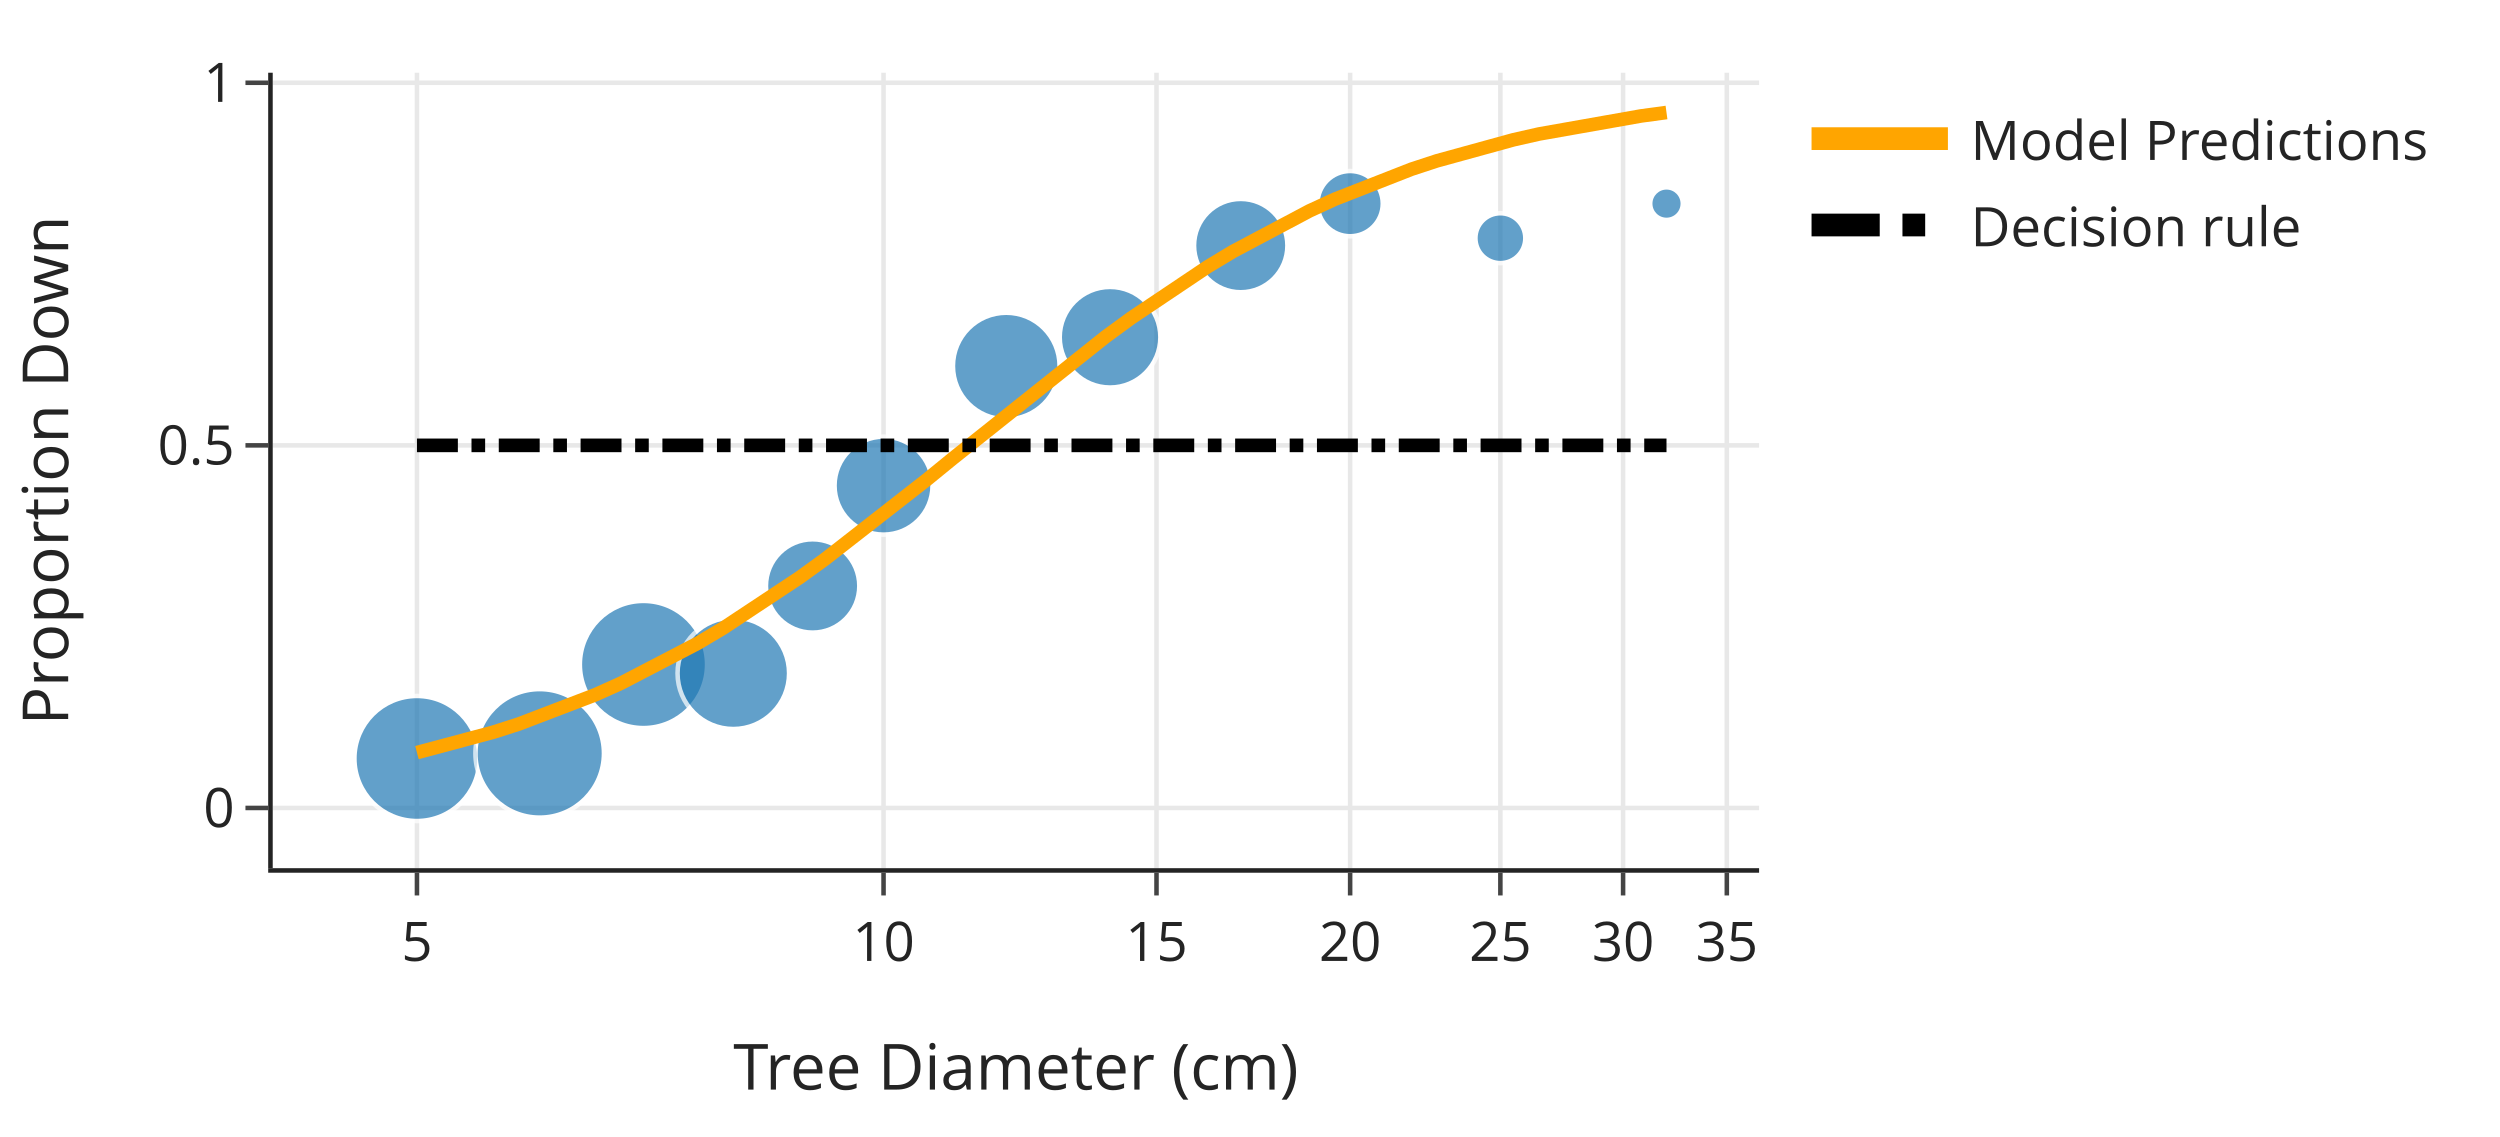
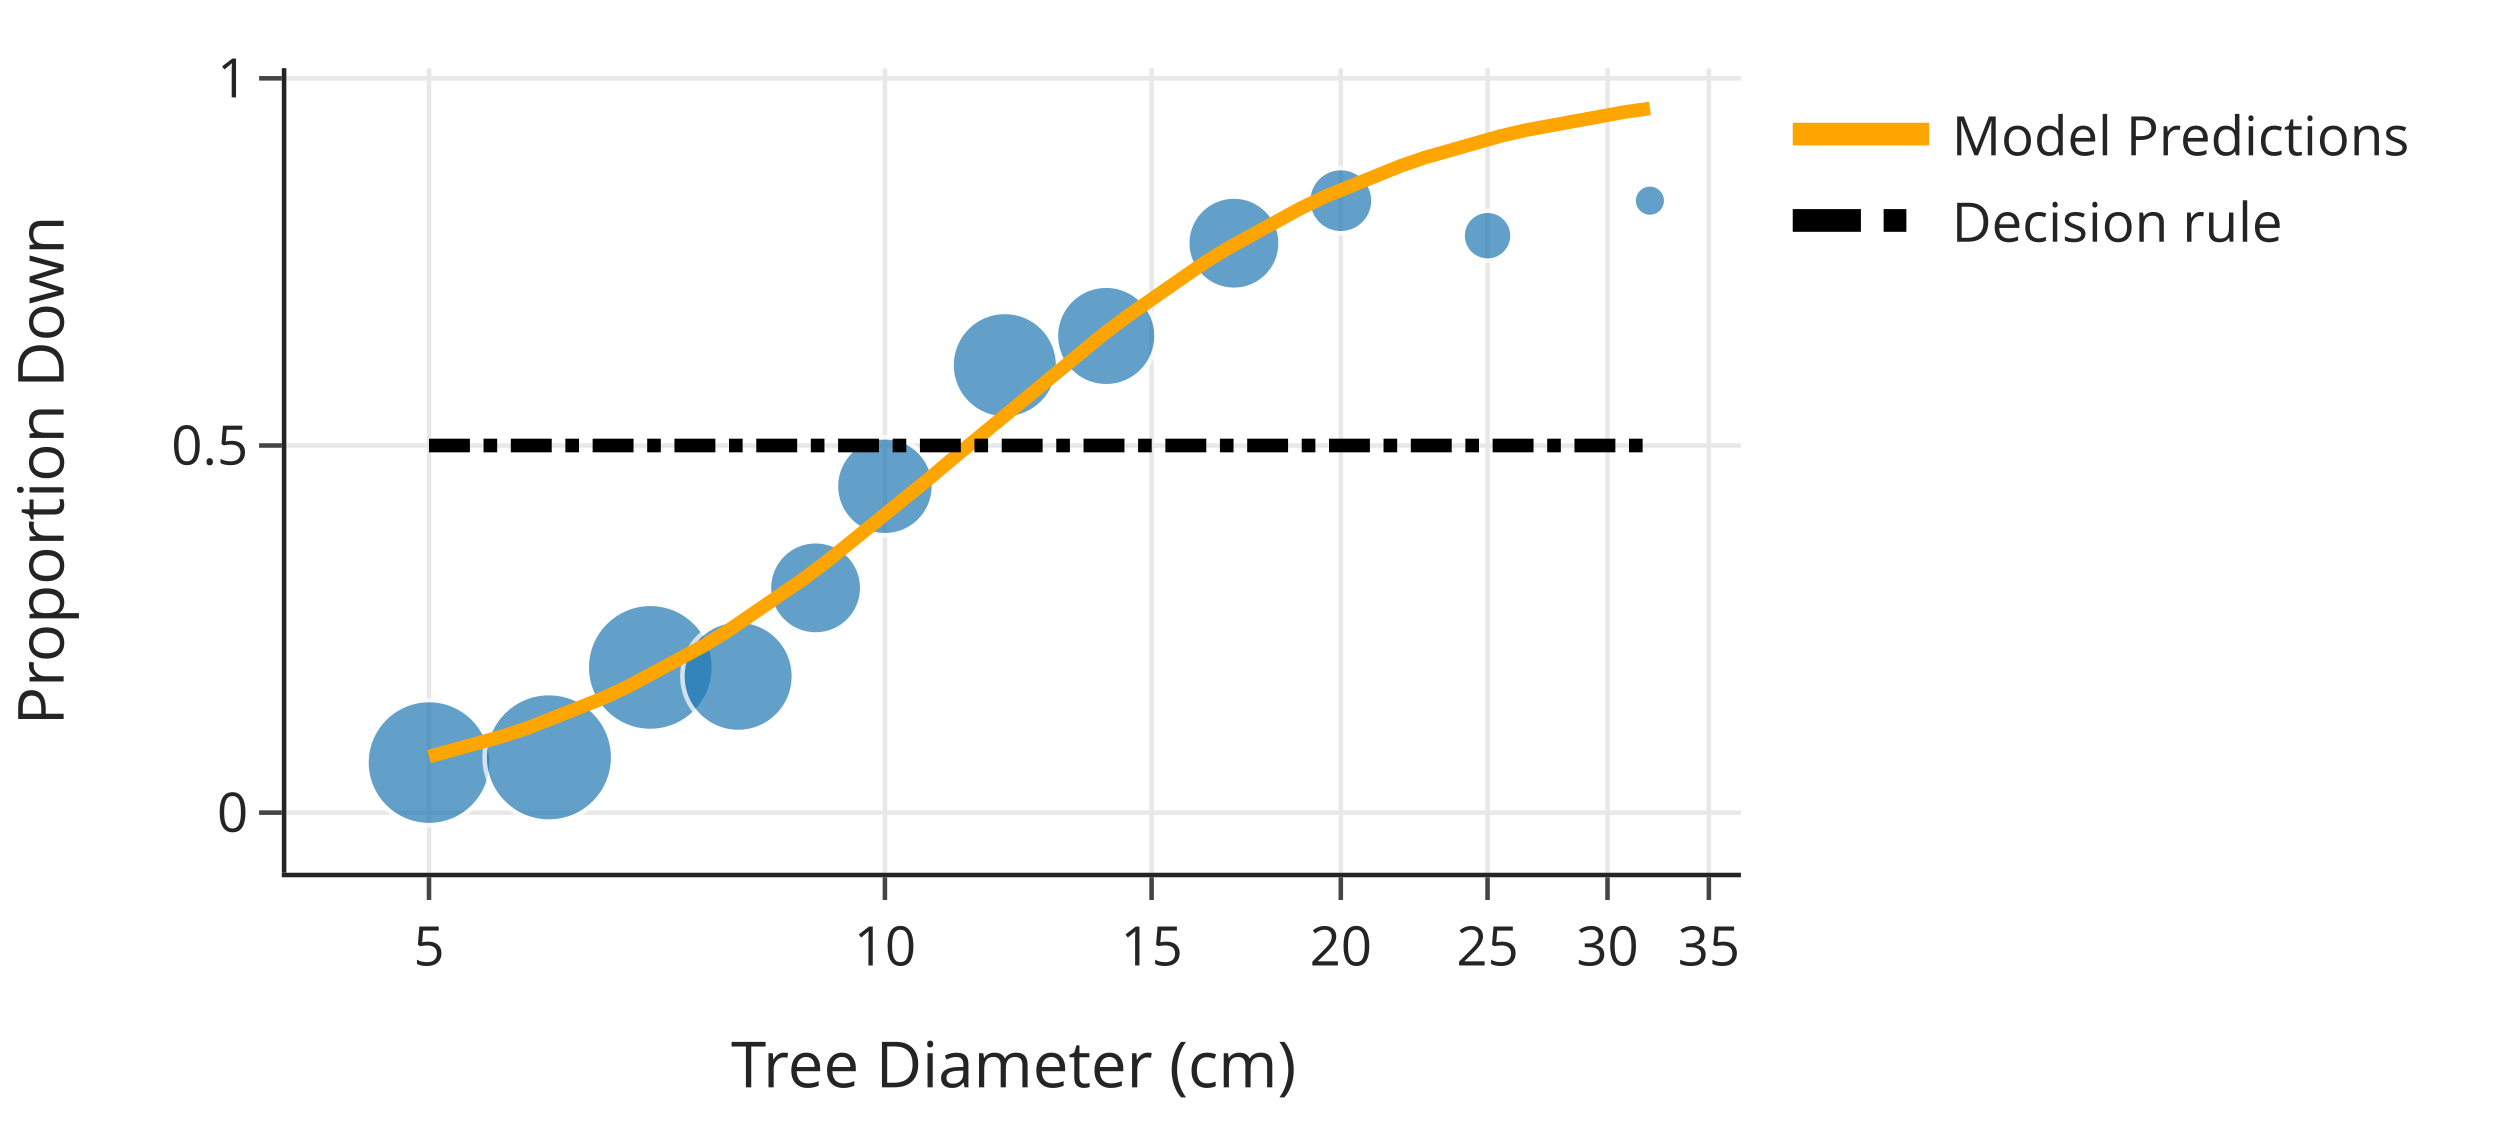
<svg xmlns="http://www.w3.org/2000/svg" class="main-svg" width="550" height="250" style="" viewBox="0 0 550 250">
  <rect x="0" y="0" width="550" height="250" style="fill: rgb(255, 255, 255); fill-opacity: 1;" />
-   <defs id="defs-3f88e9">
+   <defs id="defs-5506d3">
    <g class="clips">
-       <clipPath id="clip3f88e9xyplot" class="plotclip">
-         <rect width="327" height="175" />
-       </clipPath>
-       <clipPath class="axesclip" id="clip3f88e9x">
-         <rect x="60" y="0" width="327" height="250" />
-       </clipPath>
-       <clipPath class="axesclip" id="clip3f88e9y">
-         <rect x="0" y="16" width="550" height="175" />
-       </clipPath>
-       <clipPath class="axesclip" id="clip3f88e9xy">
-         <rect x="60" y="16" width="327" height="175" />
+       <clipPath id="clip5506d3xyplot" class="plotclip">
+         <rect width="320" height="177" />
+       </clipPath>
+       <clipPath class="axesclip" id="clip5506d3x">
+         <rect x="63" y="0" width="320" height="250" />
+       </clipPath>
+       <clipPath class="axesclip" id="clip5506d3y">
+         <rect x="0" y="15" width="550" height="177" />
+       </clipPath>
+       <clipPath class="axesclip" id="clip5506d3xy">
+         <rect x="63" y="15" width="320" height="177" />
      </clipPath>
    </g>
    <g class="gradients" />
    <g class="patterns" />
  </defs>
  <g class="bglayer" />
  <g class="layer-below">
    <g class="imagelayer" />
    <g class="shapelayer" />
  </g>
  <g class="cartesianlayer">
    <g class="subplot xy">
      <g class="layer-subplot">
        <g class="shapelayer" />
        <g class="imagelayer" />
      </g>
+       <g class="minor-gridlayer">
+         <g class="x" />
+         <g class="y" />
+       </g>
      <g class="gridlayer">
        <g class="x">
-           <path class="xgrid crisp" transform="translate(91.73,0)" d="M0,16v175" style="stroke: rgb(232, 232, 232); stroke-opacity: 1; stroke-width: 1px;" />
-           <path class="xgrid crisp" transform="translate(194.38,0)" d="M0,16v175" style="stroke: rgb(232, 232, 232); stroke-opacity: 1; stroke-width: 1px;" />
-           <path class="xgrid crisp" transform="translate(254.43,0)" d="M0,16v175" style="stroke: rgb(232, 232, 232); stroke-opacity: 1; stroke-width: 1px;" />
-           <path class="xgrid crisp" transform="translate(297.03,0)" d="M0,16v175" style="stroke: rgb(232, 232, 232); stroke-opacity: 1; stroke-width: 1px;" />
-           <path class="xgrid crisp" transform="translate(330.08,0)" d="M0,16v175" style="stroke: rgb(232, 232, 232); stroke-opacity: 1; stroke-width: 1px;" />
-           <path class="xgrid crisp" transform="translate(357.08,0)" d="M0,16v175" style="stroke: rgb(232, 232, 232); stroke-opacity: 1; stroke-width: 1px;" />
-           <path class="xgrid crisp" transform="translate(379.9,0)" d="M0,16v175" style="stroke: rgb(232, 232, 232); stroke-opacity: 1; stroke-width: 1px;" />
+           <path class="xgrid crisp" transform="translate(94.38,0)" d="M0,15v177" style="stroke: rgb(232, 232, 232); stroke-opacity: 1; stroke-width: 1px;" />
+           <path class="xgrid crisp" transform="translate(194.68,0)" d="M0,15v177" style="stroke: rgb(232, 232, 232); stroke-opacity: 1; stroke-width: 1px;" />
+           <path class="xgrid crisp" transform="translate(253.35,0)" d="M0,15v177" style="stroke: rgb(232, 232, 232); stroke-opacity: 1; stroke-width: 1px;" />
+           <path class="xgrid crisp" transform="translate(294.98,0)" d="M0,15v177" style="stroke: rgb(232, 232, 232); stroke-opacity: 1; stroke-width: 1px;" />
+           <path class="xgrid crisp" transform="translate(327.26,0)" d="M0,15v177" style="stroke: rgb(232, 232, 232); stroke-opacity: 1; stroke-width: 1px;" />
+           <path class="xgrid crisp" transform="translate(353.65,0)" d="M0,15v177" style="stroke: rgb(232, 232, 232); stroke-opacity: 1; stroke-width: 1px;" />
+           <path class="xgrid crisp" transform="translate(375.95,0)" d="M0,15v177" style="stroke: rgb(232, 232, 232); stroke-opacity: 1; stroke-width: 1px;" />
        </g>
        <g class="y">
-           <path class="ygrid crisp" transform="translate(0,177.75)" d="M60,0h327" style="stroke: rgb(232, 232, 232); stroke-opacity: 1; stroke-width: 1px;" />
-           <path class="ygrid crisp" transform="translate(0,97.98)" d="M60,0h327" style="stroke: rgb(232, 232, 232); stroke-opacity: 1; stroke-width: 1px;" />
-           <path class="ygrid crisp" transform="translate(0,18.21)" d="M60,0h327" style="stroke: rgb(232, 232, 232); stroke-opacity: 1; stroke-width: 1px;" />
+           <path class="ygrid crisp" transform="translate(0,178.78)" d="M63,0h320" style="stroke: rgb(232, 232, 232); stroke-opacity: 1; stroke-width: 1px;" />
+           <path class="ygrid crisp" transform="translate(0,98.01)" d="M63,0h320" style="stroke: rgb(232, 232, 232); stroke-opacity: 1; stroke-width: 1px;" />
+           <path class="ygrid crisp" transform="translate(0,17.23)" d="M63,0h320" style="stroke: rgb(232, 232, 232); stroke-opacity: 1; stroke-width: 1px;" />
        </g>
      </g>
      <g class="zerolinelayer" />
      <path class="xlines-below" />
      <path class="ylines-below" />
      <g class="overlines-below" />
      <g class="xaxislayer-below" />
      <g class="yaxislayer-below" />
      <g class="overaxes-below" />
-       <g class="plot" transform="translate(60,16)" clip-path="url(#clip3f88e9xyplot)">
+       <g class="plot" transform="translate(63,15)" clip-path="url(#clip5506d3xyplot)">
        <g class="scatterlayer mlayer">
-           <g class="trace scatter trace80fd23" style="stroke-miterlimit: 2; opacity: 1;">
+           <g class="trace scatter trace57c364" style="stroke-miterlimit: 2; opacity: 1;">
            <g class="fills" />
            <g class="errorbars" />
            <g class="lines" />
            <g class="points">
-               <path class="point" transform="translate(31.73,150.87)" d="M13.76,0A13.76,13.76 0 1,1 0,-13.76A13.76,13.76 0 0,1 13.76,0Z" style="opacity: 0.7; stroke-width: 1px; fill: rgb(31, 119, 180); fill-opacity: 1; stroke: rgb(255, 255, 255); stroke-opacity: 1;" />
-               <path class="point" transform="translate(58.73,149.74)" d="M14.14,0A14.14,14.14 0 1,1 0,-14.14A14.14,14.14 0 0,1 14.14,0Z" style="opacity: 0.7; stroke-width: 1px; fill: rgb(31, 119, 180); fill-opacity: 1; stroke: rgb(255, 255, 255); stroke-opacity: 1;" />
-               <path class="point" transform="translate(81.56,130.19)" d="M13.99,0A13.99,13.99 0 1,1 0,-13.99A13.99,13.99 0 0,1 13.99,0Z" style="opacity: 0.7; stroke-width: 1px; fill: rgb(31, 119, 180); fill-opacity: 1; stroke: rgb(255, 255, 255); stroke-opacity: 1;" />
-               <path class="point" transform="translate(101.33,132.12)" d="M12.27,0A12.27,12.27 0 1,1 0,-12.27A12.27,12.27 0 0,1 12.27,0Z" style="opacity: 0.7; stroke-width: 1px; fill: rgb(31, 119, 180); fill-opacity: 1; stroke: rgb(255, 255, 255); stroke-opacity: 1;" />
-               <path class="point" transform="translate(118.78,112.91)" d="M10.27,0A10.27,10.27 0 1,1 0,-10.27A10.27,10.27 0 0,1 10.27,0Z" style="opacity: 0.7; stroke-width: 1px; fill: rgb(31, 119, 180); fill-opacity: 1; stroke: rgb(255, 255, 255); stroke-opacity: 1;" />
-               <path class="point" transform="translate(134.38,90.84)" d="M10.78,0A10.78,10.78 0 1,1 0,-10.78A10.78,10.78 0 0,1 10.78,0Z" style="opacity: 0.7; stroke-width: 1px; fill: rgb(31, 119, 180); fill-opacity: 1; stroke: rgb(255, 255, 255); stroke-opacity: 1;" />
-               <path class="point" transform="translate(161.38,64.53)" d="M11.73,0A11.73,11.73 0 1,1 0,-11.73A11.73,11.73 0 0,1 11.73,0Z" style="opacity: 0.7; stroke-width: 1px; fill: rgb(31, 119, 180); fill-opacity: 1; stroke: rgb(255, 255, 255); stroke-opacity: 1;" />
-               <path class="point" transform="translate(184.21,58.19)" d="M11.07,0A11.07,11.07 0 1,1 0,-11.07A11.07,11.07 0 0,1 11.07,0Z" style="opacity: 0.7; stroke-width: 1px; fill: rgb(31, 119, 180); fill-opacity: 1; stroke: rgb(255, 255, 255); stroke-opacity: 1;" />
-               <path class="point" transform="translate(212.96,38.03)" d="M10.27,0A10.27,10.27 0 1,1 0,-10.27A10.27,10.27 0 0,1 10.27,0Z" style="opacity: 0.7; stroke-width: 1px; fill: rgb(31, 119, 180); fill-opacity: 1; stroke: rgb(255, 255, 255); stroke-opacity: 1;" />
-               <path class="point" transform="translate(237.03,28.8)" d="M7.18,0A7.18,7.18 0 1,1 0,-7.18A7.18,7.18 0 0,1 7.18,0Z" style="opacity: 0.7; stroke-width: 1px; fill: rgb(31, 119, 180); fill-opacity: 1; stroke: rgb(255, 255, 255); stroke-opacity: 1;" />
-               <path class="point" transform="translate(270.08,36.4)" d="M5.49,0A5.49,5.49 0 1,1 0,-5.49A5.49,5.49 0 0,1 5.49,0Z" style="opacity: 0.7; stroke-width: 1px; fill: rgb(31, 119, 180); fill-opacity: 1; stroke: rgb(255, 255, 255); stroke-opacity: 1;" />
-               <path class="point" transform="translate(306.63,28.8)" d="M3.59,0A3.59,3.59 0 1,1 0,-3.59A3.59,3.59 0 0,1 3.59,0Z" style="opacity: 0.7; stroke-width: 1px; fill: rgb(31, 119, 180); fill-opacity: 1; stroke: rgb(255, 255, 255); stroke-opacity: 1;" />
+               <path class="point" transform="translate(31.38,152.77)" d="M13.76,0A13.76,13.76 0 1,1 0,-13.76A13.76,13.76 0 0,1 13.76,0Z" style="opacity: 0.7; stroke-width: 1px; fill: rgb(31, 119, 180); fill-opacity: 1; stroke: rgb(255, 255, 255); stroke-opacity: 1;" />
+               <path class="point" transform="translate(57.76,151.62)" d="M14.14,0A14.14,14.14 0 1,1 0,-14.14A14.14,14.14 0 0,1 14.14,0Z" style="opacity: 0.7; stroke-width: 1px; fill: rgb(31, 119, 180); fill-opacity: 1; stroke: rgb(255, 255, 255); stroke-opacity: 1;" />
+               <path class="point" transform="translate(80.07,131.83)" d="M13.99,0A13.99,13.99 0 1,1 0,-13.99A13.99,13.99 0 0,1 13.99,0Z" style="opacity: 0.7; stroke-width: 1px; fill: rgb(31, 119, 180); fill-opacity: 1; stroke: rgb(255, 255, 255); stroke-opacity: 1;" />
+               <path class="point" transform="translate(99.39,133.78)" d="M12.27,0A12.27,12.27 0 1,1 0,-12.27A12.27,12.27 0 0,1 12.27,0Z" style="opacity: 0.7; stroke-width: 1px; fill: rgb(31, 119, 180); fill-opacity: 1; stroke: rgb(255, 255, 255); stroke-opacity: 1;" />
+               <path class="point" transform="translate(116.43,114.33)" d="M10.27,0A10.27,10.27 0 1,1 0,-10.27A10.27,10.27 0 0,1 10.27,0Z" style="opacity: 0.7; stroke-width: 1px; fill: rgb(31, 119, 180); fill-opacity: 1; stroke: rgb(255, 255, 255); stroke-opacity: 1;" />
+               <path class="point" transform="translate(131.68,91.98)" d="M10.78,0A10.78,10.78 0 1,1 0,-10.78A10.78,10.78 0 0,1 10.78,0Z" style="opacity: 0.7; stroke-width: 1px; fill: rgb(31, 119, 180); fill-opacity: 1; stroke: rgb(255, 255, 255); stroke-opacity: 1;" />
+               <path class="point" transform="translate(158.06,65.34)" d="M11.73,0A11.73,11.73 0 1,1 0,-11.73A11.73,11.73 0 0,1 11.73,0Z" style="opacity: 0.7; stroke-width: 1px; fill: rgb(31, 119, 180); fill-opacity: 1; stroke: rgb(255, 255, 255); stroke-opacity: 1;" />
+               <path class="point" transform="translate(180.36,58.91)" d="M11.07,0A11.07,11.07 0 1,1 0,-11.07A11.07,11.07 0 0,1 11.07,0Z" style="opacity: 0.7; stroke-width: 1px; fill: rgb(31, 119, 180); fill-opacity: 1; stroke: rgb(255, 255, 255); stroke-opacity: 1;" />
+               <path class="point" transform="translate(208.46,38.5)" d="M10.27,0A10.27,10.27 0 1,1 0,-10.27A10.27,10.27 0 0,1 10.27,0Z" style="opacity: 0.7; stroke-width: 1px; fill: rgb(31, 119, 180); fill-opacity: 1; stroke: rgb(255, 255, 255); stroke-opacity: 1;" />
+               <path class="point" transform="translate(231.98,29.15)" d="M7.18,0A7.18,7.18 0 1,1 0,-7.18A7.18,7.18 0 0,1 7.18,0Z" style="opacity: 0.7; stroke-width: 1px; fill: rgb(31, 119, 180); fill-opacity: 1; stroke: rgb(255, 255, 255); stroke-opacity: 1;" />
+               <path class="point" transform="translate(264.26,36.85)" d="M5.49,0A5.49,5.49 0 1,1 0,-5.49A5.49,5.49 0 0,1 5.49,0Z" style="opacity: 0.7; stroke-width: 1px; fill: rgb(31, 119, 180); fill-opacity: 1; stroke: rgb(255, 255, 255); stroke-opacity: 1;" />
+               <path class="point" transform="translate(299.98,29.15)" d="M3.59,0A3.59,3.59 0 1,1 0,-3.59A3.59,3.59 0 0,1 3.59,0Z" style="opacity: 0.7; stroke-width: 1px; fill: rgb(31, 119, 180); fill-opacity: 1; stroke: rgb(255, 255, 255); stroke-opacity: 1;" />
            </g>
            <g class="text" />
          </g>
-           <g class="trace scatter traceabf531" style="stroke-miterlimit: 2; opacity: 1;">
+           <g class="trace scatter tracee78c1c" style="stroke-miterlimit: 2; opacity: 1;">
            <g class="fills" />
            <g class="errorbars" />
            <g class="lines">
-               <path class="js-line" d="M31.73,149.57L48.56,145.07L54.17,143.27L71,136.83L76.61,134.31L93.44,125.55L99.05,122.22L115.88,111.08L121.49,107.02L143.94,89.49L149.55,84.91L183.21,58.1L188.82,53.99L205.65,42.7L211.26,39.32L228.09,30.39L233.7,27.81L250.53,21.22L256.14,19.38L272.97,14.75L278.58,13.48L301.02,9.51L306.63,8.75" style="vector-effect: non-scaling-stroke; fill: none; stroke: rgb(255, 165, 0); stroke-opacity: 1; stroke-width: 3px; opacity: 1;" />
+               <path class="js-line" d="M31.38,151.45L47.83,146.89L53.31,145.07L69.75,138.55L75.23,136L91.68,127.13L97.16,123.76L113.61,112.48L119.09,108.36L141.01,90.61L146.5,85.98L179.39,58.82L184.87,54.66L201.31,43.23L206.79,39.8L223.24,30.76L228.72,28.15L245.17,21.48L250.65,19.61L267.09,14.93L272.58,13.64L294.5,9.62L299.98,8.85" style="vector-effect: none; fill: none; stroke: rgb(255, 165, 0); stroke-opacity: 1; stroke-width: 3px; opacity: 1;" />
            </g>
            <g class="points" />
            <g class="text" />
          </g>
-           <g class="trace scatter tracef9d5f7" style="stroke-miterlimit: 2; opacity: 1;">
+           <g class="trace scatter trace5ee99c" style="stroke-miterlimit: 2; opacity: 1;">
            <g class="fills" />
            <g class="errorbars" />
            <g class="lines">
-               <path class="js-line" d="M31.73,81.98L306.63,81.98" style="vector-effect: non-scaling-stroke; fill: none; stroke: rgb(0, 0, 0); stroke-opacity: 1; stroke-width: 3px; opacity: 1; stroke-dasharray: 9px, 3px, 3px, 3px;" />
+               <path class="js-line" d="M31.38,83.01L299.98,83.01" style="vector-effect: none; fill: none; stroke: rgb(0, 0, 0); stroke-opacity: 1; stroke-dasharray: 9px, 3px, 3px, 3px; stroke-width: 3px; opacity: 1;" />
            </g>
            <g class="points" />
            <g class="text" />
          </g>
        </g>
      </g>
      <g class="overplot" />
-       <path class="xlines-above crisp" d="M59,191.5H387" style="fill: none; stroke-width: 1px; stroke: rgb(36, 36, 36); stroke-opacity: 1;" />
-       <path class="ylines-above crisp" d="M59.5,16V191" style="fill: none; stroke-width: 1px; stroke: rgb(36, 36, 36); stroke-opacity: 1;" />
+       <path class="xlines-above crisp" d="M62,192.5H383" style="fill: none; stroke-width: 1px; stroke: rgb(36, 36, 36); stroke-opacity: 1;" />
+       <path class="ylines-above crisp" d="M62.5,15V192" style="fill: none; stroke-width: 1px; stroke: rgb(36, 36, 36); stroke-opacity: 1;" />
      <g class="overlines-above" />
      <g class="xaxislayer-above">
-         <path class="xtick ticks crisp" d="M0,192v5" transform="translate(91.73,0)" style="stroke: rgb(68, 68, 68); stroke-opacity: 1; stroke-width: 1px;" />
-         <path class="xtick ticks crisp" d="M0,192v5" transform="translate(194.38,0)" style="stroke: rgb(68, 68, 68); stroke-opacity: 1; stroke-width: 1px;" />
-         <path class="xtick ticks crisp" d="M0,192v5" transform="translate(254.43,0)" style="stroke: rgb(68, 68, 68); stroke-opacity: 1; stroke-width: 1px;" />
-         <path class="xtick ticks crisp" d="M0,192v5" transform="translate(297.03,0)" style="stroke: rgb(68, 68, 68); stroke-opacity: 1; stroke-width: 1px;" />
-         <path class="xtick ticks crisp" d="M0,192v5" transform="translate(330.08,0)" style="stroke: rgb(68, 68, 68); stroke-opacity: 1; stroke-width: 1px;" />
-         <path class="xtick ticks crisp" d="M0,192v5" transform="translate(357.08,0)" style="stroke: rgb(68, 68, 68); stroke-opacity: 1; stroke-width: 1px;" />
-         <path class="xtick ticks crisp" d="M0,192v5" transform="translate(379.9,0)" style="stroke: rgb(68, 68, 68); stroke-opacity: 1; stroke-width: 1px;" />
-         <g class="xtick">
-           <text text-anchor="middle" x="0" y="211.4" transform="translate(91.73,0)" style="font-family: 'Open Sans', verdana, arial, sans-serif; font-size: 12px; fill: rgb(36, 36, 36); fill-opacity: 1; white-space: pre; opacity: 1;">5</text>
-         </g>
-         <g class="xtick">
-           <text text-anchor="middle" x="0" y="211.4" style="font-family: 'Open Sans', verdana, arial, sans-serif; font-size: 12px; fill: rgb(36, 36, 36); fill-opacity: 1; white-space: pre; opacity: 1;" transform="translate(194.38,0)">10</text>
-         </g>
-         <g class="xtick">
-           <text text-anchor="middle" x="0" y="211.4" style="font-family: 'Open Sans', verdana, arial, sans-serif; font-size: 12px; fill: rgb(36, 36, 36); fill-opacity: 1; white-space: pre; opacity: 1;" transform="translate(254.43,0)">15</text>
-         </g>
-         <g class="xtick">
-           <text text-anchor="middle" x="0" y="211.4" style="font-family: 'Open Sans', verdana, arial, sans-serif; font-size: 12px; fill: rgb(36, 36, 36); fill-opacity: 1; white-space: pre; opacity: 1;" transform="translate(297.03,0)">20</text>
-         </g>
-         <g class="xtick">
-           <text text-anchor="middle" x="0" y="211.4" style="font-family: 'Open Sans', verdana, arial, sans-serif; font-size: 12px; fill: rgb(36, 36, 36); fill-opacity: 1; white-space: pre; opacity: 1;" transform="translate(330.08,0)">25</text>
-         </g>
-         <g class="xtick">
-           <text text-anchor="middle" x="0" y="211.4" style="font-family: 'Open Sans', verdana, arial, sans-serif; font-size: 12px; fill: rgb(36, 36, 36); fill-opacity: 1; white-space: pre; opacity: 1;" transform="translate(357.08,0)">30</text>
-         </g>
-         <g class="xtick">
-           <text text-anchor="middle" x="0" y="211.4" style="font-family: 'Open Sans', verdana, arial, sans-serif; font-size: 12px; fill: rgb(36, 36, 36); fill-opacity: 1; white-space: pre; opacity: 1;" transform="translate(379.9,0)">35</text>
+         <path class="xtick ticks crisp" d="M0,193v5" transform="translate(94.38,0)" style="stroke: rgb(68, 68, 68); stroke-opacity: 1; stroke-width: 1px;" />
+         <path class="xtick ticks crisp" d="M0,193v5" transform="translate(194.68,0)" style="stroke: rgb(68, 68, 68); stroke-opacity: 1; stroke-width: 1px;" />
+         <path class="xtick ticks crisp" d="M0,193v5" transform="translate(253.35,0)" style="stroke: rgb(68, 68, 68); stroke-opacity: 1; stroke-width: 1px;" />
+         <path class="xtick ticks crisp" d="M0,193v5" transform="translate(294.98,0)" style="stroke: rgb(68, 68, 68); stroke-opacity: 1; stroke-width: 1px;" />
+         <path class="xtick ticks crisp" d="M0,193v5" transform="translate(327.26,0)" style="stroke: rgb(68, 68, 68); stroke-opacity: 1; stroke-width: 1px;" />
+         <path class="xtick ticks crisp" d="M0,193v5" transform="translate(353.65,0)" style="stroke: rgb(68, 68, 68); stroke-opacity: 1; stroke-width: 1px;" />
+         <path class="xtick ticks crisp" d="M0,193v5" transform="translate(375.95,0)" style="stroke: rgb(68, 68, 68); stroke-opacity: 1; stroke-width: 1px;" />
+         <g class="xtick">
+           <text text-anchor="middle" x="0" y="212.4" transform="translate(94.38,0)" style="font-family: 'Open Sans', verdana, arial, sans-serif; font-size: 12px; fill: rgb(36, 36, 36); fill-opacity: 1; white-space: pre; opacity: 1;">5</text>
+         </g>
+         <g class="xtick">
+           <text text-anchor="middle" x="0" y="212.4" style="font-family: 'Open Sans', verdana, arial, sans-serif; font-size: 12px; fill: rgb(36, 36, 36); fill-opacity: 1; white-space: pre; opacity: 1;" transform="translate(194.68,0)">10</text>
+         </g>
+         <g class="xtick">
+           <text text-anchor="middle" x="0" y="212.4" style="font-family: 'Open Sans', verdana, arial, sans-serif; font-size: 12px; fill: rgb(36, 36, 36); fill-opacity: 1; white-space: pre; opacity: 1;" transform="translate(253.35,0)">15</text>
+         </g>
+         <g class="xtick">
+           <text text-anchor="middle" x="0" y="212.4" style="font-family: 'Open Sans', verdana, arial, sans-serif; font-size: 12px; fill: rgb(36, 36, 36); fill-opacity: 1; white-space: pre; opacity: 1;" transform="translate(294.98,0)">20</text>
+         </g>
+         <g class="xtick">
+           <text text-anchor="middle" x="0" y="212.4" style="font-family: 'Open Sans', verdana, arial, sans-serif; font-size: 12px; fill: rgb(36, 36, 36); fill-opacity: 1; white-space: pre; opacity: 1;" transform="translate(327.26,0)">25</text>
+         </g>
+         <g class="xtick">
+           <text text-anchor="middle" x="0" y="212.4" style="font-family: 'Open Sans', verdana, arial, sans-serif; font-size: 12px; fill: rgb(36, 36, 36); fill-opacity: 1; white-space: pre; opacity: 1;" transform="translate(353.65,0)">30</text>
+         </g>
+         <g class="xtick">
+           <text text-anchor="middle" x="0" y="212.4" style="font-family: 'Open Sans', verdana, arial, sans-serif; font-size: 12px; fill: rgb(36, 36, 36); fill-opacity: 1; white-space: pre; opacity: 1;" transform="translate(375.95,0)">35</text>
        </g>
      </g>
      <g class="yaxislayer-above">
-         <path class="ytick ticks crisp" d="M59,0h-5" transform="translate(0,177.75)" style="stroke: rgb(68, 68, 68); stroke-opacity: 1; stroke-width: 1px;" />
-         <path class="ytick ticks crisp" d="M59,0h-5" transform="translate(0,97.98)" style="stroke: rgb(68, 68, 68); stroke-opacity: 1; stroke-width: 1px;" />
-         <path class="ytick ticks crisp" d="M59,0h-5" transform="translate(0,18.21)" style="stroke: rgb(68, 68, 68); stroke-opacity: 1; stroke-width: 1px;" />
+         <path class="ytick ticks crisp" d="M62,0h-5" transform="translate(0,178.78)" style="stroke: rgb(68, 68, 68); stroke-opacity: 1; stroke-width: 1px;" />
+         <path class="ytick ticks crisp" d="M62,0h-5" transform="translate(0,98.01)" style="stroke: rgb(68, 68, 68); stroke-opacity: 1; stroke-width: 1px;" />
+         <path class="ytick ticks crisp" d="M62,0h-5" transform="translate(0,17.23)" style="stroke: rgb(68, 68, 68); stroke-opacity: 1; stroke-width: 1px;" />
        <g class="ytick">
-           <text text-anchor="end" x="51.6" y="4.2" transform="translate(0,177.75)" style="font-family: 'Open Sans', verdana, arial, sans-serif; font-size: 12px; fill: rgb(36, 36, 36); fill-opacity: 1; white-space: pre; opacity: 1;">0</text>
+           <text text-anchor="end" x="54.6" y="4.2" transform="translate(0,178.78)" style="font-family: 'Open Sans', verdana, arial, sans-serif; font-size: 12px; fill: rgb(36, 36, 36); fill-opacity: 1; white-space: pre; opacity: 1;">0</text>
        </g>
        <g class="ytick">
-           <text text-anchor="end" x="51.6" y="4.2" style="font-family: 'Open Sans', verdana, arial, sans-serif; font-size: 12px; fill: rgb(36, 36, 36); fill-opacity: 1; white-space: pre; opacity: 1;" transform="translate(0,97.98)">0.5</text>
+           <text text-anchor="end" x="54.6" y="4.2" style="font-family: 'Open Sans', verdana, arial, sans-serif; font-size: 12px; fill: rgb(36, 36, 36); fill-opacity: 1; white-space: pre; opacity: 1;" transform="translate(0,98.01)">0.5</text>
        </g>
        <g class="ytick">
-           <text text-anchor="end" x="51.6" y="4.2" style="font-family: 'Open Sans', verdana, arial, sans-serif; font-size: 12px; fill: rgb(36, 36, 36); fill-opacity: 1; white-space: pre; opacity: 1;" transform="translate(0,18.21)">1</text>
+           <text text-anchor="end" x="54.6" y="4.2" style="font-family: 'Open Sans', verdana, arial, sans-serif; font-size: 12px; fill: rgb(36, 36, 36); fill-opacity: 1; white-space: pre; opacity: 1;" transform="translate(0,17.23)">1</text>
        </g>
      </g>
      <g class="overaxes-above" />
    </g>
  </g>
  <g class="polarlayer" />
  <g class="smithlayer" />
  <g class="ternarylayer" />
  <g class="geolayer" />
  <g class="funnelarealayer" />
  <g class="pielayer" />
  <g class="iciclelayer" />
  <g class="treemaplayer" />
  <g class="sunburstlayer" />
  <g class="glimages" />
-   <defs id="topdefs-3f88e9">
+   <defs id="topdefs-5506d3">
    <g class="clips" />
-     <clipPath id="legend3f88e9">
-       <rect width="146" height="48" x="0" y="0" />
+     <clipPath id="legend5506d3">
+       <rect width="151" height="48" x="0" y="0" />
    </clipPath>
  </defs>
  <g class="layer-above">
    <g class="imagelayer" />
    <g class="shapelayer" />
  </g>
  <g class="infolayer">
-     <g class="legend" pointer-events="all" transform="translate(393.54,16)">
-       <rect class="bg" shape-rendering="crispEdges" style="stroke: rgb(68, 68, 68); stroke-opacity: 1; fill: rgb(255, 255, 255); fill-opacity: 1; stroke-width: 0px;" width="146" height="48" x="0" y="0" />
-       <g class="scrollbox" transform="" clip-path="url(#legend3f88e9)">
+     <g class="legend" pointer-events="all" transform="translate(389.4,15)">
+       <rect class="bg" shape-rendering="crispEdges" width="151" height="48" x="0" y="0" style="stroke: rgb(68, 68, 68); stroke-opacity: 1; fill: rgb(255, 255, 255); fill-opacity: 1; stroke-width: 0px;" />
+       <g class="scrollbox" transform="" clip-path="url(#legend5506d3)">
        <g class="groups">
          <g class="traces" transform="translate(0,14.5)" style="opacity: 1;">
            <text class="legendtext" text-anchor="start" x="40" y="4.68" style="font-family: 'Open Sans', verdana, arial, sans-serif; font-size: 12px; fill: rgb(36, 36, 36); fill-opacity: 1; white-space: pre;">Model Predictions</text>
            <g class="layers" style="opacity: 1;">
              <g class="legendfill" />
              <g class="legendlines">
                <path class="js-line" d="M5,0h30" style="fill: none; stroke: rgb(255, 165, 0); stroke-opacity: 1; stroke-width: 5px;" />
              </g>
              <g class="legendsymbols">
                <g class="legendpoints" />
              </g>
            </g>
-             <rect class="legendtoggle" x="0" y="-9.5" width="140.891" height="19" style="fill: rgb(0, 0, 0); fill-opacity: 0;" />
+             <rect class="legendtoggle" x="0" y="-9.5" width="145.219" height="19" style="fill: rgb(0, 0, 0); fill-opacity: 0;" />
          </g>
          <g class="traces" transform="translate(0,33.5)" style="opacity: 1;">
            <text class="legendtext" text-anchor="start" x="40" y="4.68" style="font-family: 'Open Sans', verdana, arial, sans-serif; font-size: 12px; fill: rgb(36, 36, 36); fill-opacity: 1; white-space: pre;">Decision rule</text>
            <g class="layers" style="opacity: 1;">
              <g class="legendfill" />
              <g class="legendlines">
                <path class="js-line" d="M5,0h30" style="fill: none; stroke: rgb(0, 0, 0); stroke-opacity: 1; stroke-dasharray: 15px, 5px, 5px, 5px; stroke-width: 5px;" />
              </g>
              <g class="legendsymbols">
                <g class="legendpoints" />
              </g>
            </g>
-             <rect class="legendtoggle" x="0" y="-9.5" width="140.891" height="19" style="fill: rgb(0, 0, 0); fill-opacity: 0;" />
-           </g>
-         </g>
-       </g>
-       <rect class="scrollbar" rx="20" ry="3" width="0" height="0" style="fill: rgb(128, 139, 164); fill-opacity: 1;" x="0" y="0" />
+             <rect class="legendtoggle" x="0" y="-9.5" width="145.219" height="19" style="fill: rgb(0, 0, 0); fill-opacity: 0;" />
+           </g>
+         </g>
+       </g>
+       <rect class="scrollbar" rx="20" ry="3" width="0" height="0" x="0" y="0" style="fill: rgb(128, 139, 164); fill-opacity: 1;" />
    </g>
    <g class="g-gtitle" />
    <g class="g-xtitle">
-       <text class="xtitle" x="223.5" y="239.706" text-anchor="middle" style="font-family: 'Open Sans', verdana, arial, sans-serif; font-size: 14px; fill: rgb(36, 36, 36); opacity: 1; font-weight: normal; white-space: pre;">Tree Diameter (cm)</text>
-     </g>
-     <g class="g-ytitle" transform="translate(5.12793,0)">
-       <text class="ytitle" transform="rotate(-90,9.871875,103.5)" x="9.872" y="103.5" text-anchor="middle" style="font-family: 'Open Sans', verdana, arial, sans-serif; font-size: 14px; fill: rgb(36, 36, 36); opacity: 1; font-weight: normal; white-space: pre;">Proportion Down</text>
+       <text class="xtitle" x="223" y="239.206" text-anchor="middle" style="font-family: 'Open Sans', verdana, arial, sans-serif; font-size: 14px; fill: rgb(36, 36, 36); opacity: 1; font-weight: normal; white-space: pre;">Tree Diameter (cm)</text>
+     </g>
+     <g class="g-ytitle" transform="translate(3.331055,0)">
+       <text class="ytitle" transform="rotate(-90,10.66875,103.5)" x="10.669" y="103.5" text-anchor="middle" style="font-family: 'Open Sans', verdana, arial, sans-serif; font-size: 14px; fill: rgb(36, 36, 36); opacity: 1; font-weight: normal; white-space: pre;">Proportion Down</text>
    </g>
  </g>
</svg>
